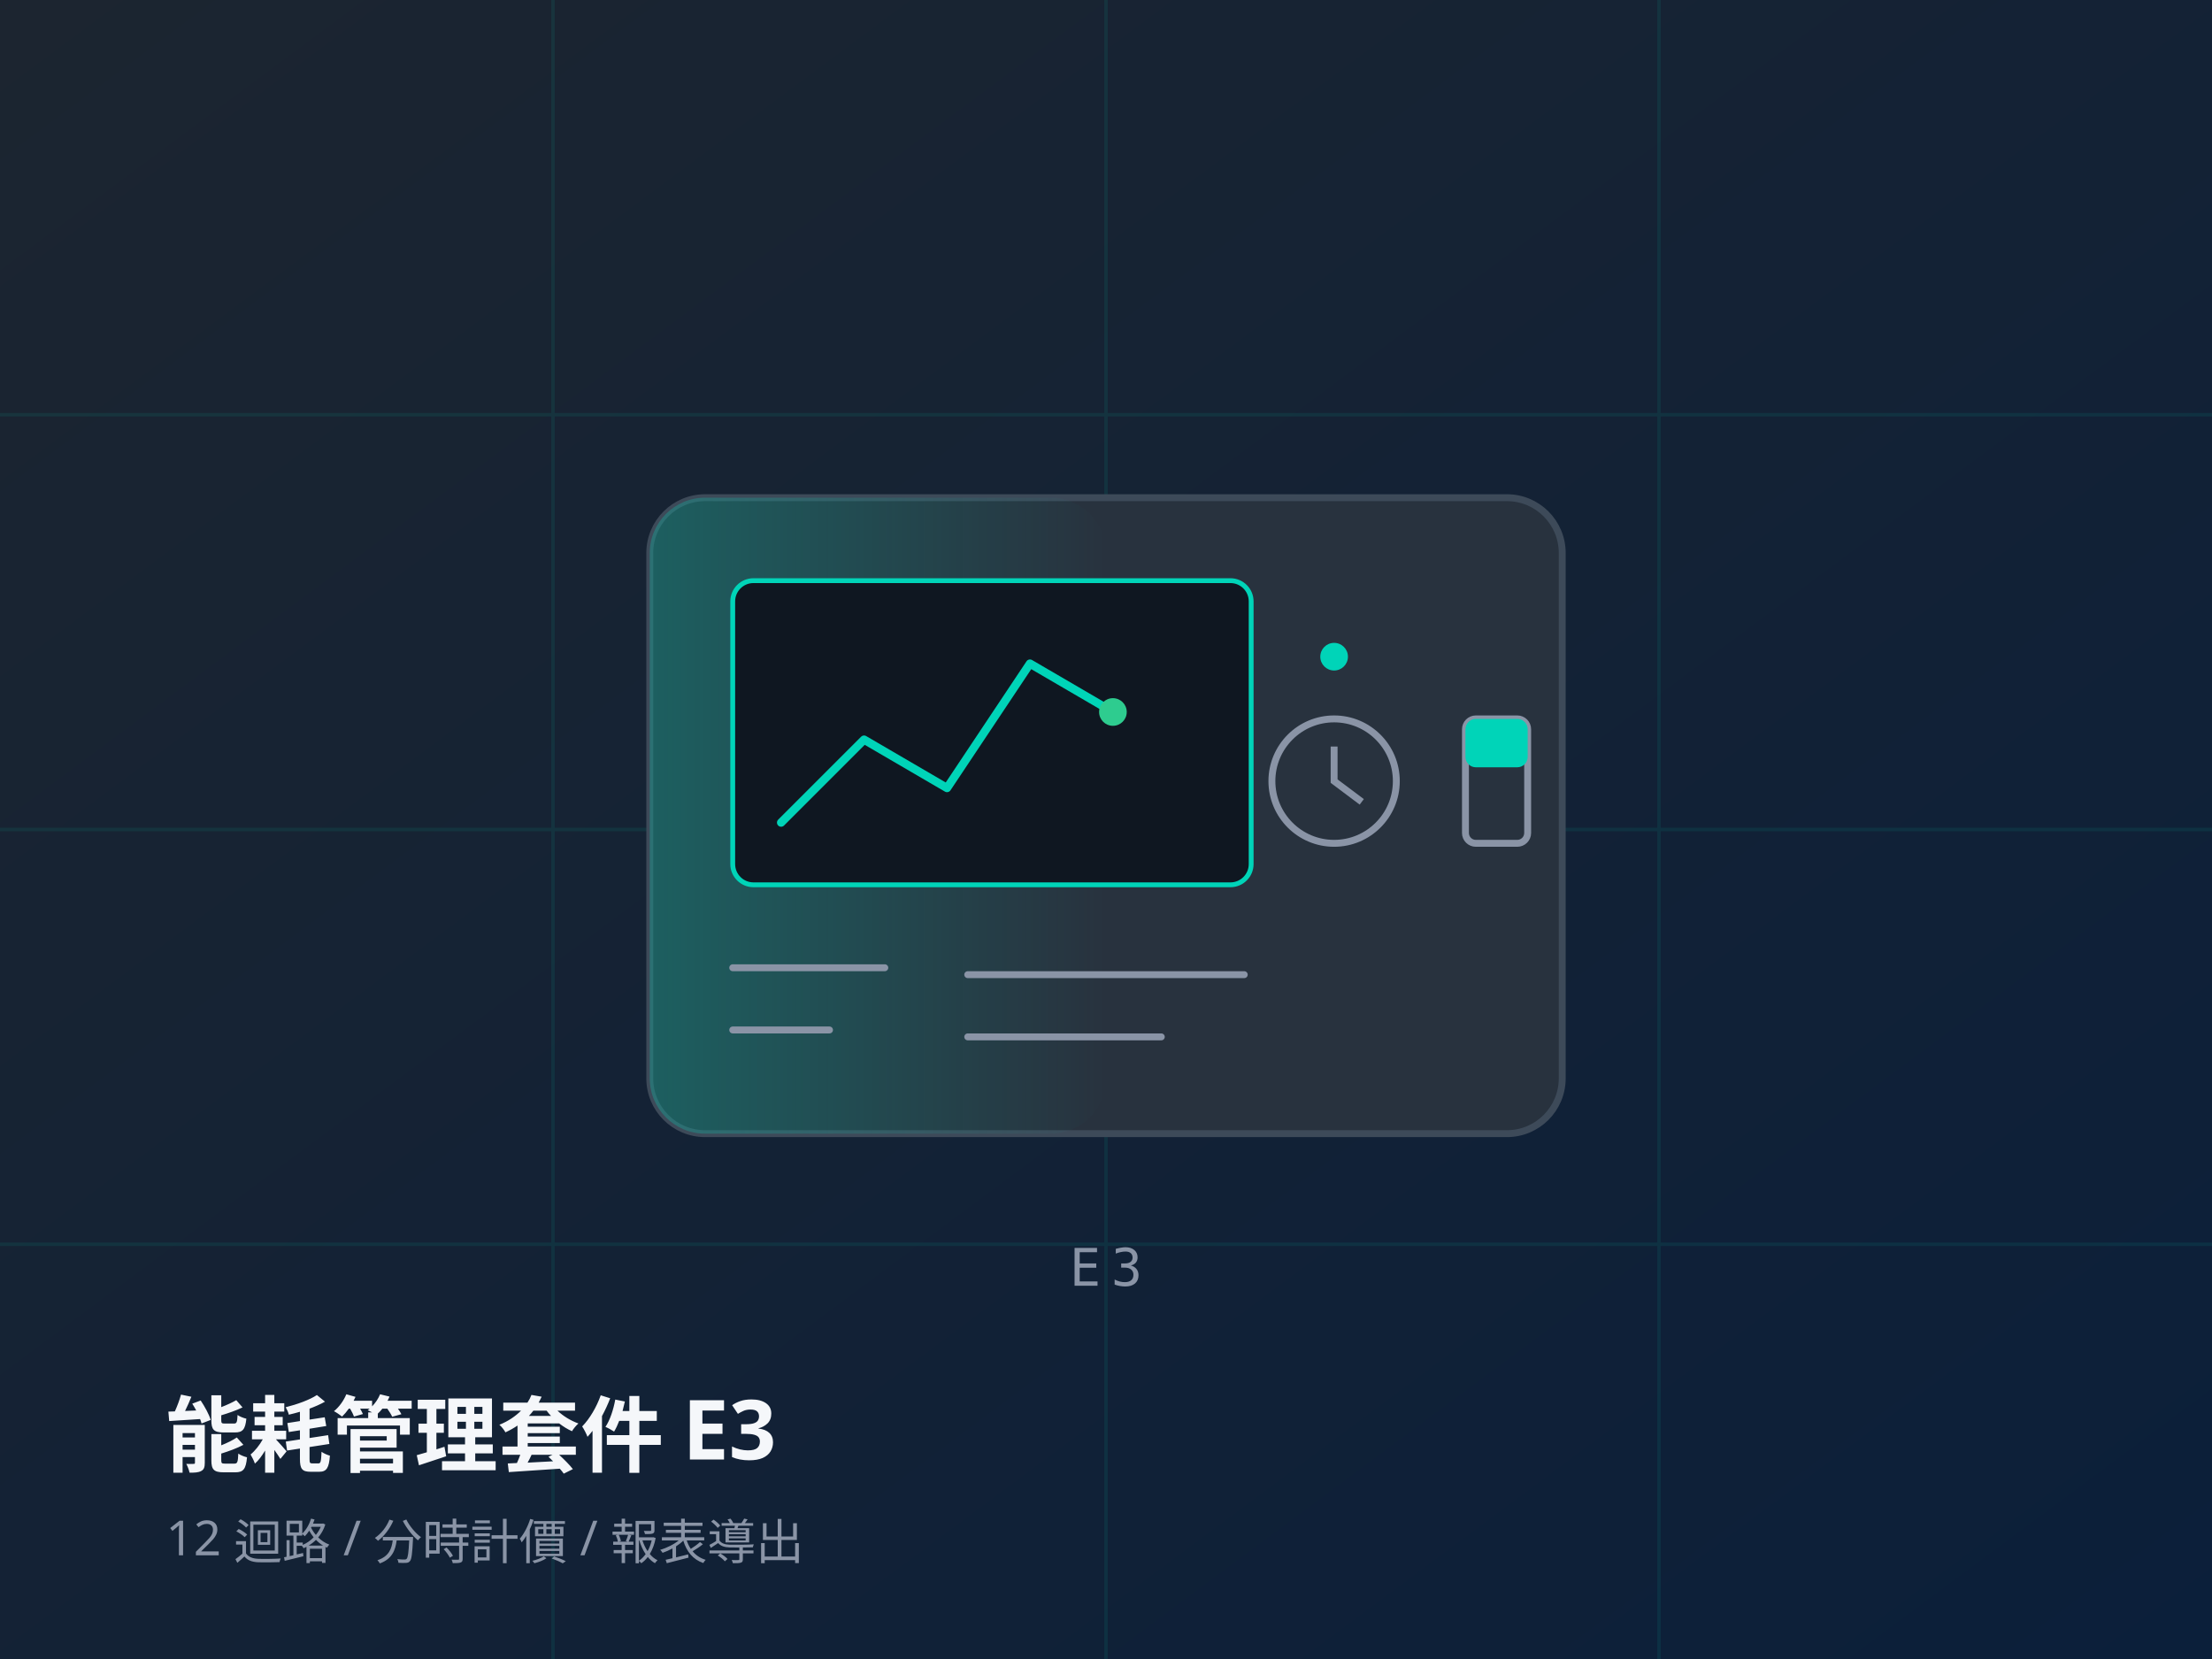
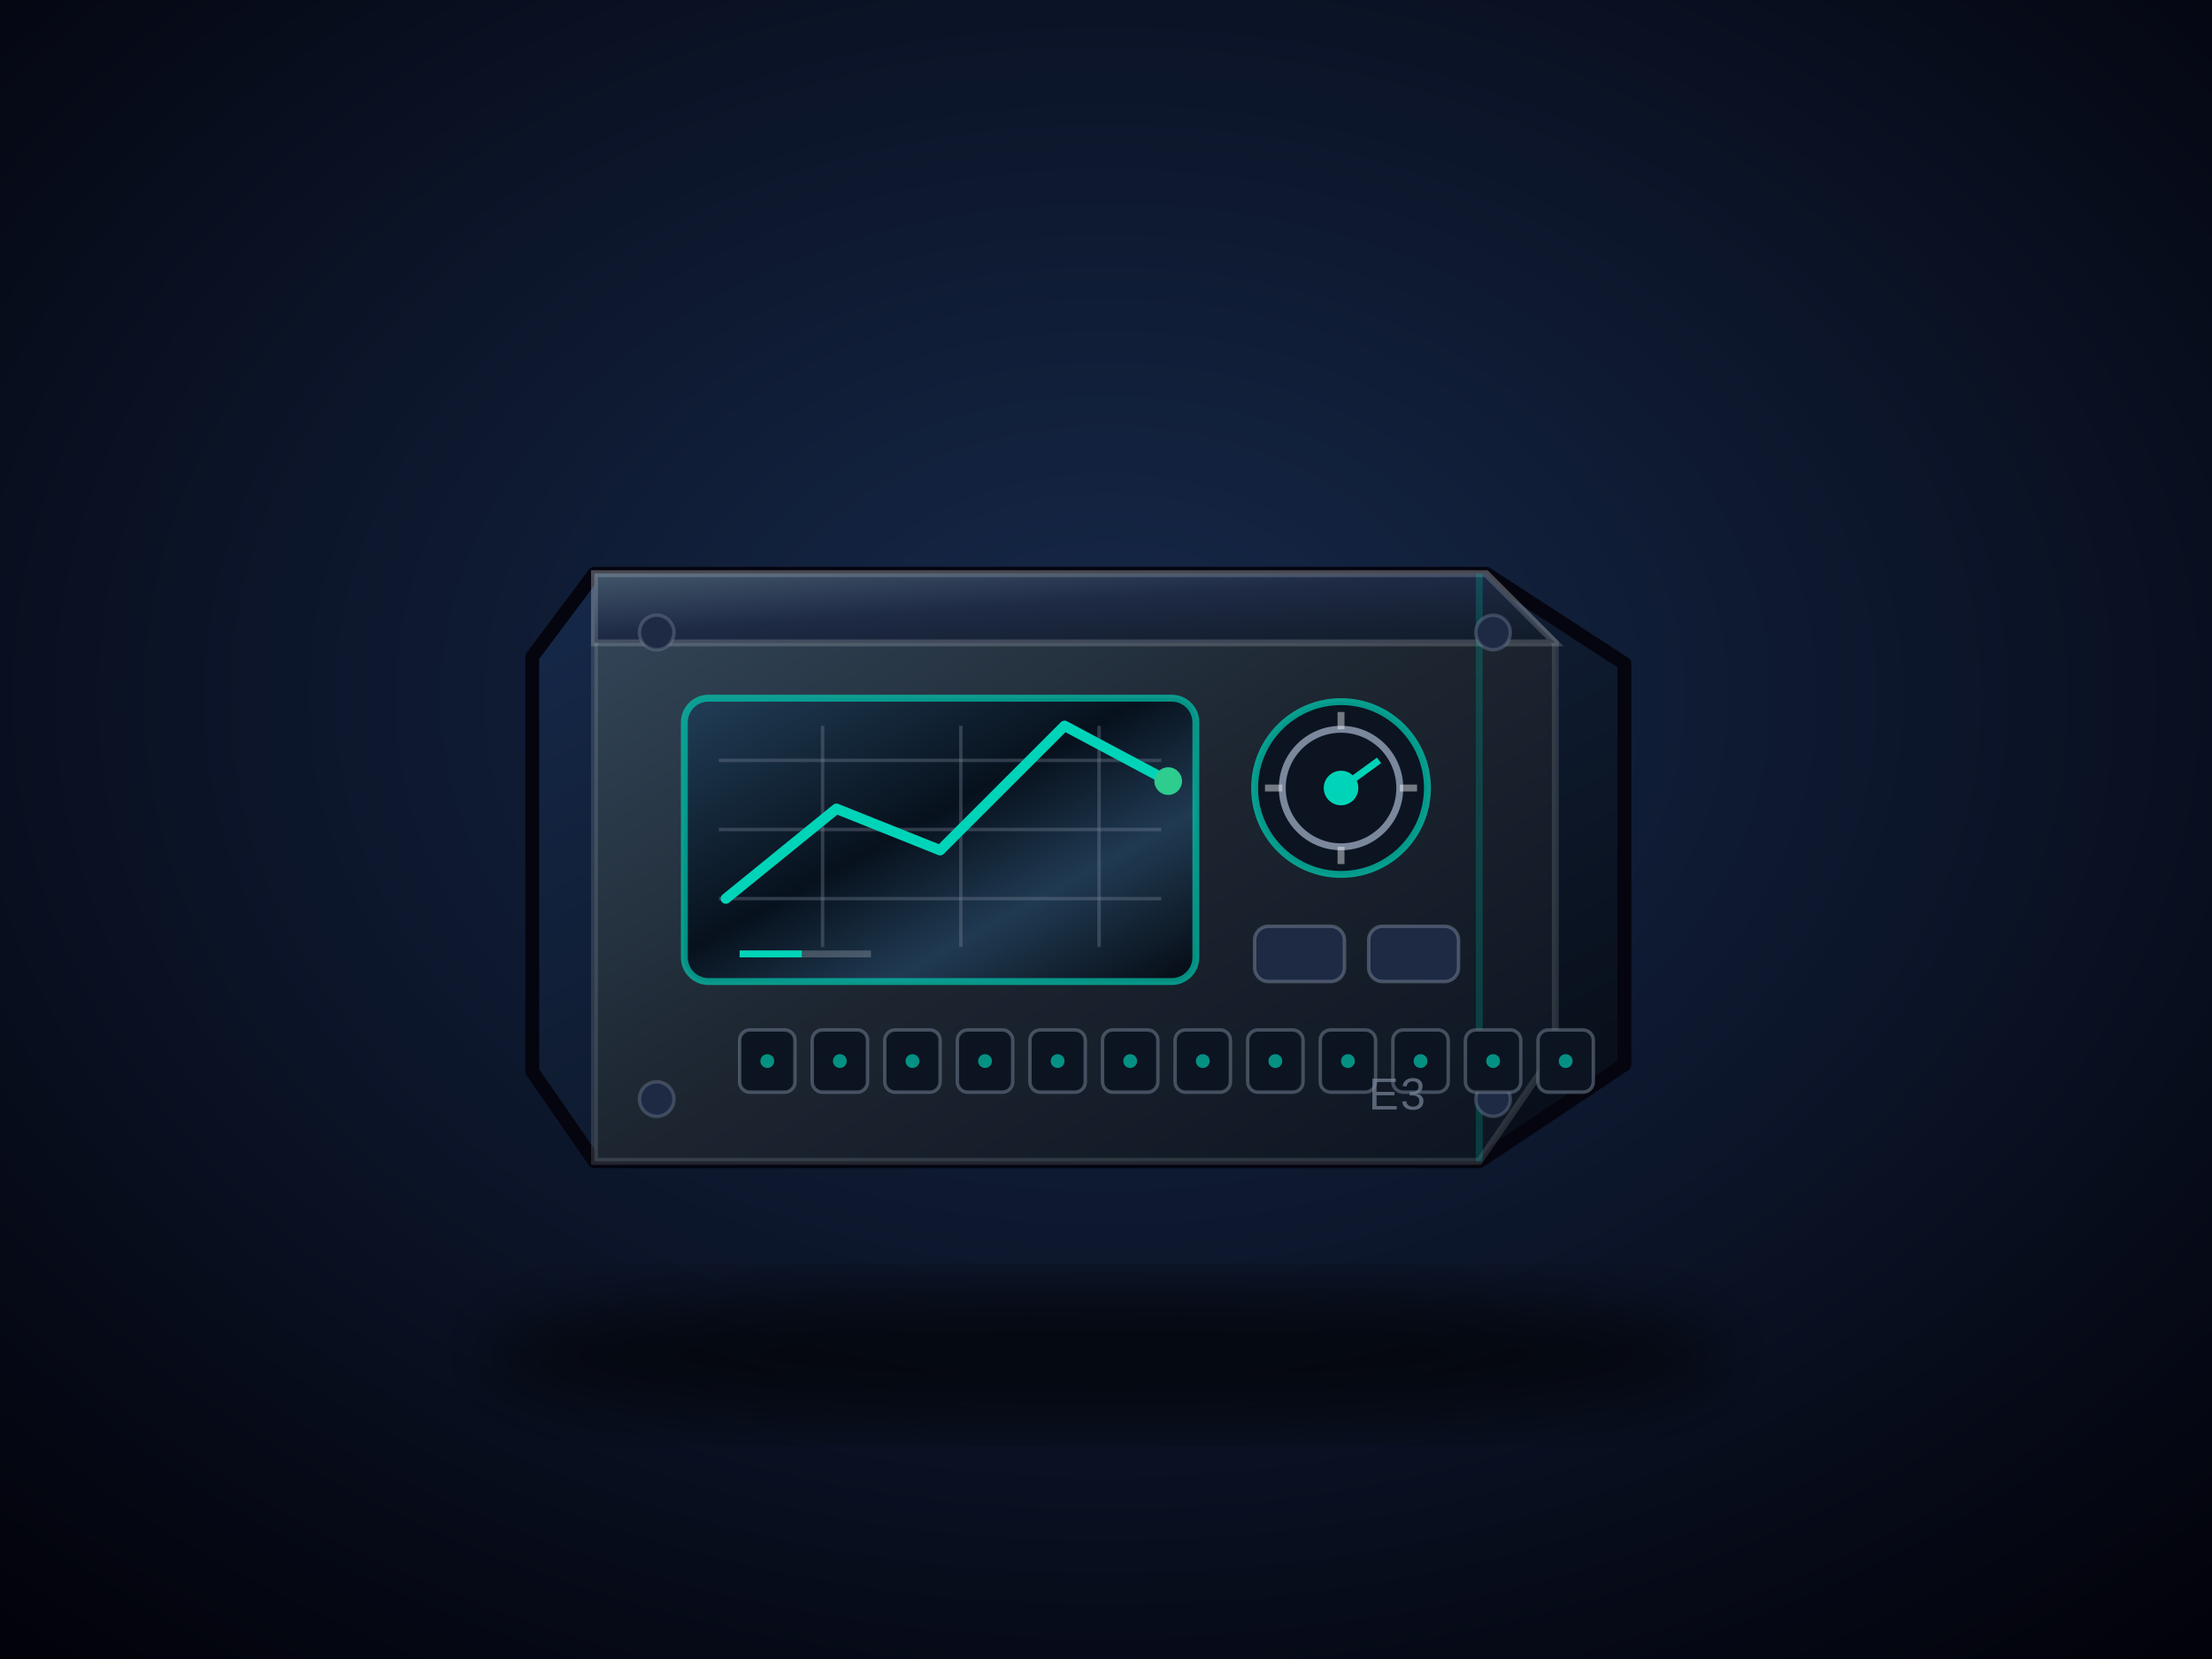
- <svg xmlns="http://www.w3.org/2000/svg" viewBox="0 0 640 480" width="640" height="480" role="img" aria-label="能耗管理套件E3 產品圖">
+ <svg xmlns="http://www.w3.org/2000/svg" viewBox="0 0 640 480" width="640" height="480" role="img" aria-label="能耗管理套件 E3 工業渲染圖">
  <defs>
-     <linearGradient id="bgE3" x1="0" y1="0" x2="1" y2="1">
-       <stop offset="0" stop-color="#1C2530" />
-       <stop offset="1" stop-color="#0B1F3A" />
+     <radialGradient id="e3-bg" cx="50%" cy="42%" r="75%">
+       <stop stop-color="#16294A" />
+       <stop offset="1" stop-color="#02020A" />
+     </radialGradient>
+     <linearGradient id="e3-front" x1="0" y1="0" x2="1" y2="1">
+       <stop stop-color="#34485B" />
+       <stop offset=".5" stop-color="#1C2530" />
+       <stop offset="1" stop-color="#0B1420" />
    </linearGradient>
-     <linearGradient id="litE3" x1="0" y1="0" x2="1" y2="0">
-       <stop offset="0" stop-color="#00D4B8" stop-opacity="0.28" />
-       <stop offset="1" stop-color="#00D4B8" stop-opacity="0" />
+     <linearGradient id="e3-side" x1="0" y1="0" x2="1" y2="1">
+       <stop stop-color="#16294A" />
+       <stop offset="1" stop-color="#070D16" />
    </linearGradient>
+     <linearGradient id="e3-top" x1="0" y1="0" x2="1" y2="1">
+       <stop stop-color="#41566A" />
+       <stop offset=".45" stop-color="#1E2A44" />
+       <stop offset="1" stop-color="#101A28" />
+     </linearGradient>
+     <linearGradient id="e3-glass" x1="0" y1="0" x2="1" y2="1">
+       <stop stop-color="#213E57" />
+       <stop offset=".45" stop-color="#07111D" />
+       <stop offset=".7" stop-color="#203A52" />
+       <stop offset="1" stop-color="#050A12" />
+     </linearGradient>
+     <filter id="e3-shadow">
+       <feGaussianBlur stdDeviation="10" />
+     </filter>
+     <filter id="e3-glow">
+       <feGaussianBlur stdDeviation="4" />
+     </filter>
  </defs>
-   <rect width="640" height="480" fill="url(#bgE3)" />
-   <g stroke="#00D4B8" stroke-opacity="0.09" stroke-width="1">
-     <path d="M0 120H640M0 240H640M0 360H640M160 0V480M320 0V480M480 0V480" />
+   <rect width="640" height="480" fill="url(#e3-bg)" />
+   <ellipse cx="320" cy="392" rx="180" ry="22" fill="#000" opacity=".58" filter="url(#e3-shadow)" />
+   <g transform="translate(320 230)">
+     <path d="M-148-64L110-64 150-38 150 78 108 106-148 106-166 80-166-40Z" fill="url(#e3-side)" stroke="#05050F" stroke-width="4" stroke-linejoin="round" />
+     <path d="M-148-64L110-64 130-44 130 74 108 106-148 106-148-64Z" fill="url(#e3-front)" stroke="#F5F7FA" stroke-opacity=".13" stroke-width="2" />
+     <path d="M-148-64L110-64 130-44-148-44Z" fill="url(#e3-top)" stroke="#F5F7FA" stroke-opacity=".18" stroke-width="2" />
+     <path d="M108-64V106" stroke="#00D4B8" stroke-opacity=".2" stroke-width="2" />
+     <g fill="#1E2A44" stroke="#7B879B" stroke-opacity=".38" stroke-width="1">
+       <circle cx="-130" cy="-47" r="5" />
+       <circle cx="112" cy="-47" r="5" />
+       <circle cx="-130" cy="88" r="5" />
+       <circle cx="112" cy="88" r="5" />
+     </g>
+     <rect x="-122" y="-28" width="148" height="82" rx="7" fill="url(#e3-glass)" stroke="#00D4B8" stroke-opacity=".65" stroke-width="2" />
+     <g stroke="#7B879B" stroke-opacity=".35" stroke-width="1">
+       <path d="M-112-10h128M-112 10h128M-112 30h128" />
+       <path d="M-82-20v64M-42-20v64M-2-20v64" />
+     </g>
+     <path d="M-110 30L-78 4-48 16-12-20 18-4" fill="none" stroke="#00D4B8" stroke-width="3" stroke-linecap="round" stroke-linejoin="round" />
+     <circle cx="18" cy="-4" r="4" fill="#2ECC8F" />
+     <path d="M-106 46h38" stroke="#F5F7FA" stroke-opacity=".22" stroke-width="2" />
+     <path d="M-106 46h18" stroke="#00D4B8" stroke-width="2" />
+     <g transform="translate(68 -2)">
+       <circle r="25" fill="#0B1420" stroke="#00D4B8" stroke-opacity=".7" stroke-width="2" />
+       <circle r="17" fill="none" stroke="#7B879B" stroke-width="2" />
+       <circle r="5" fill="#00D4B8" />
+       <path d="M0-22v5M0 17v5M-22 0h5M17 0h5" stroke="#F5F7FA" stroke-opacity=".45" stroke-width="2" />
+       <path d="M0 0l11-8" stroke="#00D4B8" stroke-width="2" />
+     </g>
+     <g fill="#1E2A44" stroke="#7B879B" stroke-opacity=".5" stroke-width="1">
+       <rect x="43" y="38" width="26" height="16" rx="4" />
+       <rect x="76" y="38" width="26" height="16" rx="4" />
+     </g>
+     <g transform="translate(-106 68)">
+       <g fill="#0B1420" stroke="#7B879B" stroke-opacity=".5" stroke-width="1">
+         <rect width="16" height="18" rx="3" />
+         <rect x="21" width="16" height="18" rx="3" />
+         <rect x="42" width="16" height="18" rx="3" />
+         <rect x="63" width="16" height="18" rx="3" />
+         <rect x="84" width="16" height="18" rx="3" />
+         <rect x="105" width="16" height="18" rx="3" />
+         <rect x="126" width="16" height="18" rx="3" />
+         <rect x="147" width="16" height="18" rx="3" />
+         <rect x="168" width="16" height="18" rx="3" />
+         <rect x="189" width="16" height="18" rx="3" />
+         <rect x="210" width="16" height="18" rx="3" />
+         <rect x="231" width="16" height="18" rx="3" />
+       </g>
+       <g fill="#00D4B8" opacity=".65">
+         <circle cx="8" cy="9" r="2" />
+         <circle cx="29" cy="9" r="2" />
+         <circle cx="50" cy="9" r="2" />
+         <circle cx="71" cy="9" r="2" />
+         <circle cx="92" cy="9" r="2" />
+         <circle cx="113" cy="9" r="2" />
+         <circle cx="134" cy="9" r="2" />
+         <circle cx="155" cy="9" r="2" />
+         <circle cx="176" cy="9" r="2" />
+         <circle cx="197" cy="9" r="2" />
+         <circle cx="218" cy="9" r="2" />
+         <circle cx="239" cy="9" r="2" />
+       </g>
+     </g>
+     <text x="76" y="91" fill="#7B879B" opacity=".7" font-family="Arial,Helvetica,sans-serif" font-size="13" letter-spacing=".04em">E3</text>
  </g>
-   <g transform="translate(320 236)">
-     <rect x="-132" y="-92" width="264" height="184" rx="16" fill="#28323E" stroke="#3D4A59" stroke-width="2" />
-     <rect x="-132" y="-92" width="132" height="184" rx="16" fill="url(#litE3)" />
-     <rect x="-108" y="-68" width="150" height="88" rx="6" fill="#0F1721" stroke="#00D4B8" stroke-width="1.4" />
-     <g stroke="#00D4B8" stroke-width="2.4" fill="none" stroke-linecap="round" stroke-linejoin="round">
-       <path d="M-94 2 L-70 -22 L-46 -8 L-22 -44 L2 -30" />
-     </g>
-     <g fill="#2ECC8F">
-       <circle cx="2" cy="-30" r="4" />
-     </g>
-     <g stroke="#8A94A6" stroke-width="2" stroke-linecap="round">
-       <path d="M-108 44h44M-108 62h28" />
-     </g>
-     <g fill="#00D4B8">
-       <circle cx="66" cy="-46" r="4" />
-     </g>
-     <g fill="none" stroke="#8A94A6" stroke-width="2">
-       <circle cx="66" cy="-10" r="18" />
-       <path d="M66 -20v10l8 6" />
-     </g>
-     <g fill="none" stroke="#8A94A6" stroke-width="2">
-       <rect x="104" y="-28" width="18" height="36" rx="3" />
-       <rect x="104" y="-28" width="18" height="14" rx="3" fill="#00D4B8" stroke="none" />
-     </g>
-     <g stroke="#8A94A6" stroke-width="2" stroke-linecap="round">
-       <path d="M-40 46h80M-40 64h56" />
-     </g>
-     <text x="0" y="136" text-anchor="middle" font-family="Consolas, monospace" font-size="15" letter-spacing="3" fill="#8A94A6">E3</text>
-   </g>
-   <text x="48" y="424" font-family="Noto Sans SC, sans-serif" font-size="24" font-weight="600" fill="#F5F7FA">能耗管理套件 E3</text>
-   <text x="48" y="450" font-family="Noto Sans SC, sans-serif" font-size="14" fill="#8A94A6">12 迴路 / 分時計價 / 報表導出</text>
</svg>
